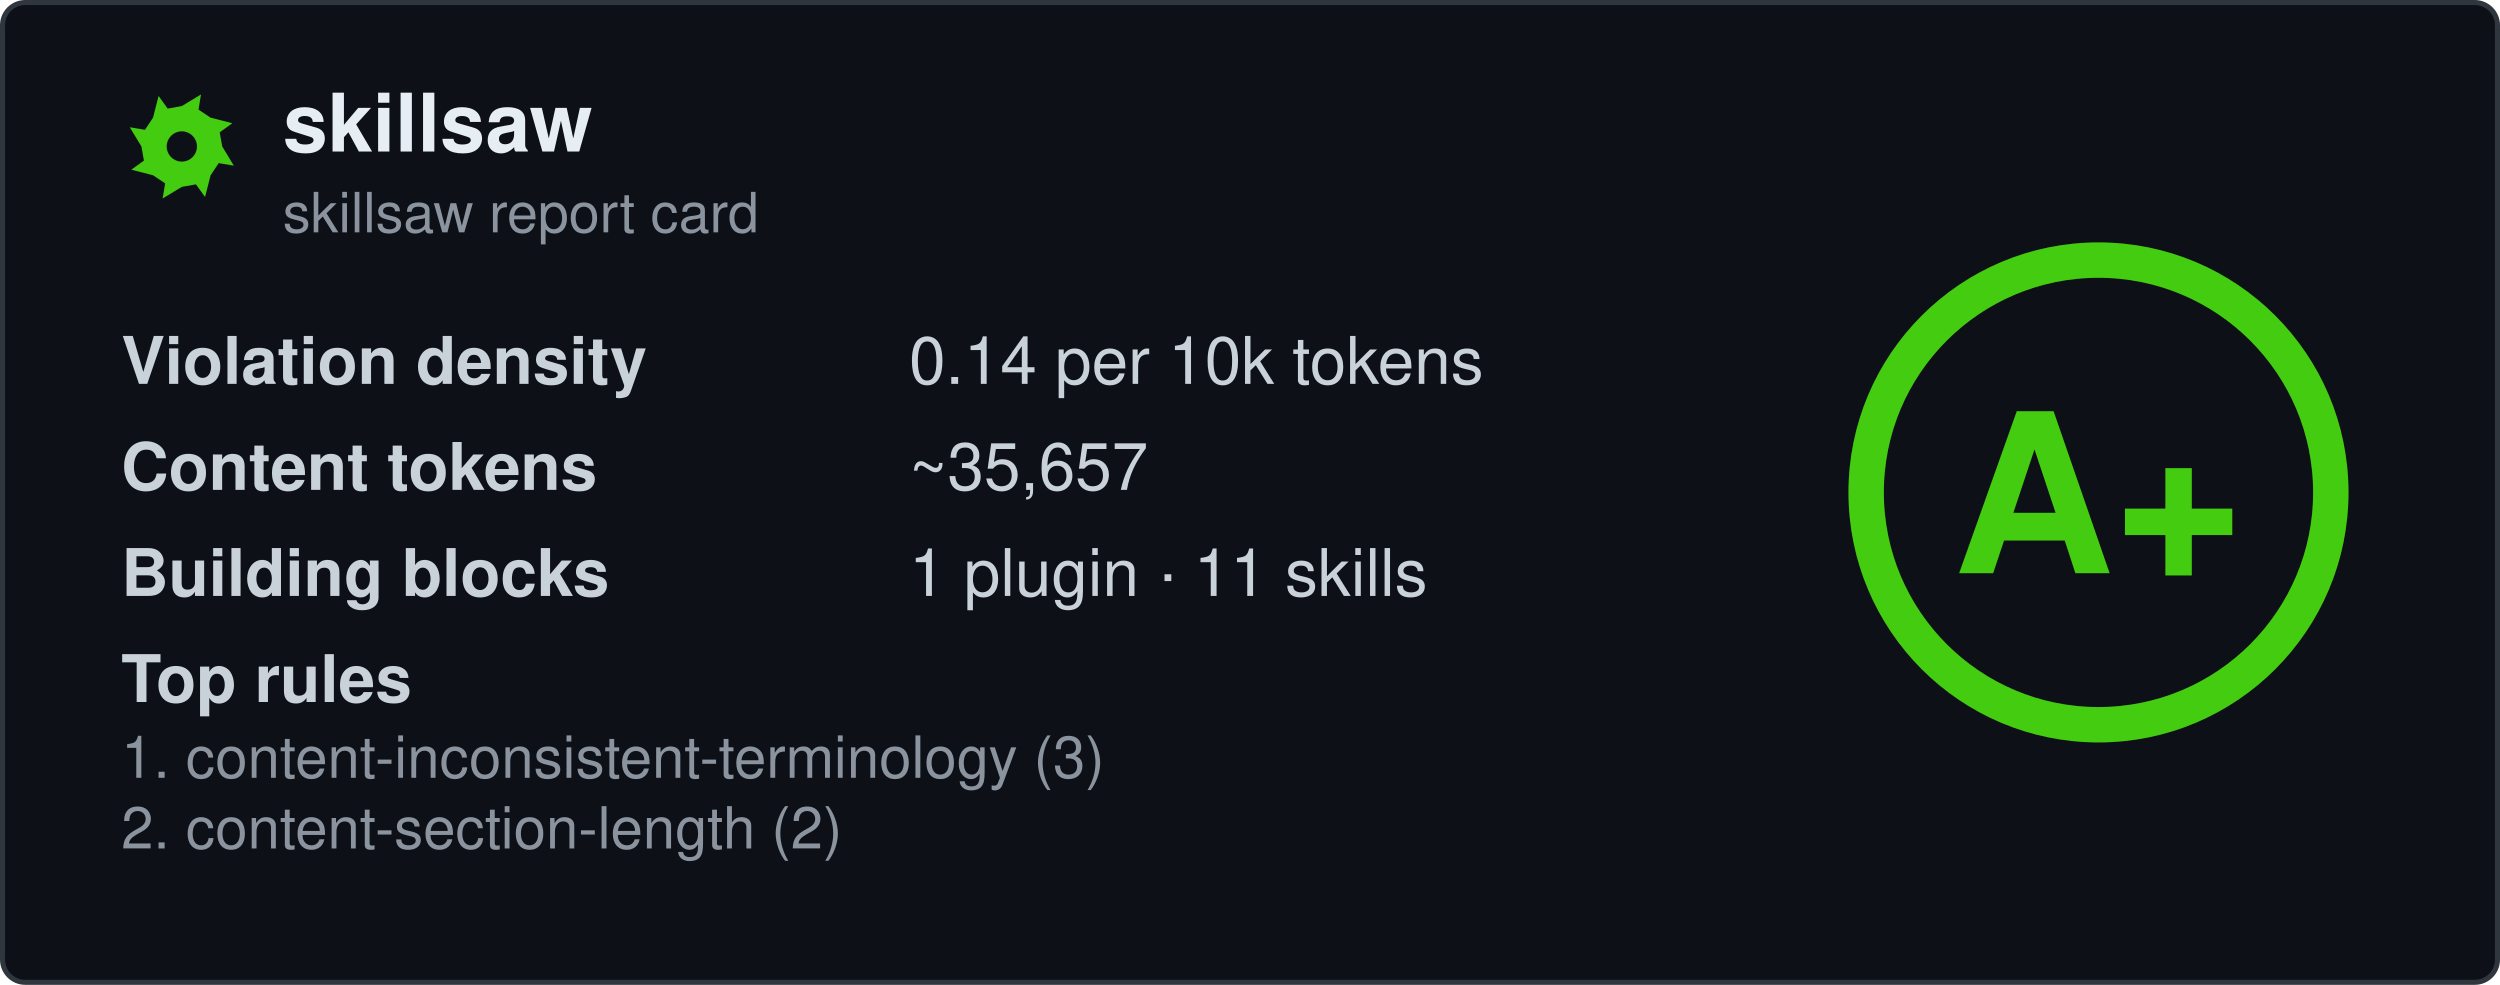
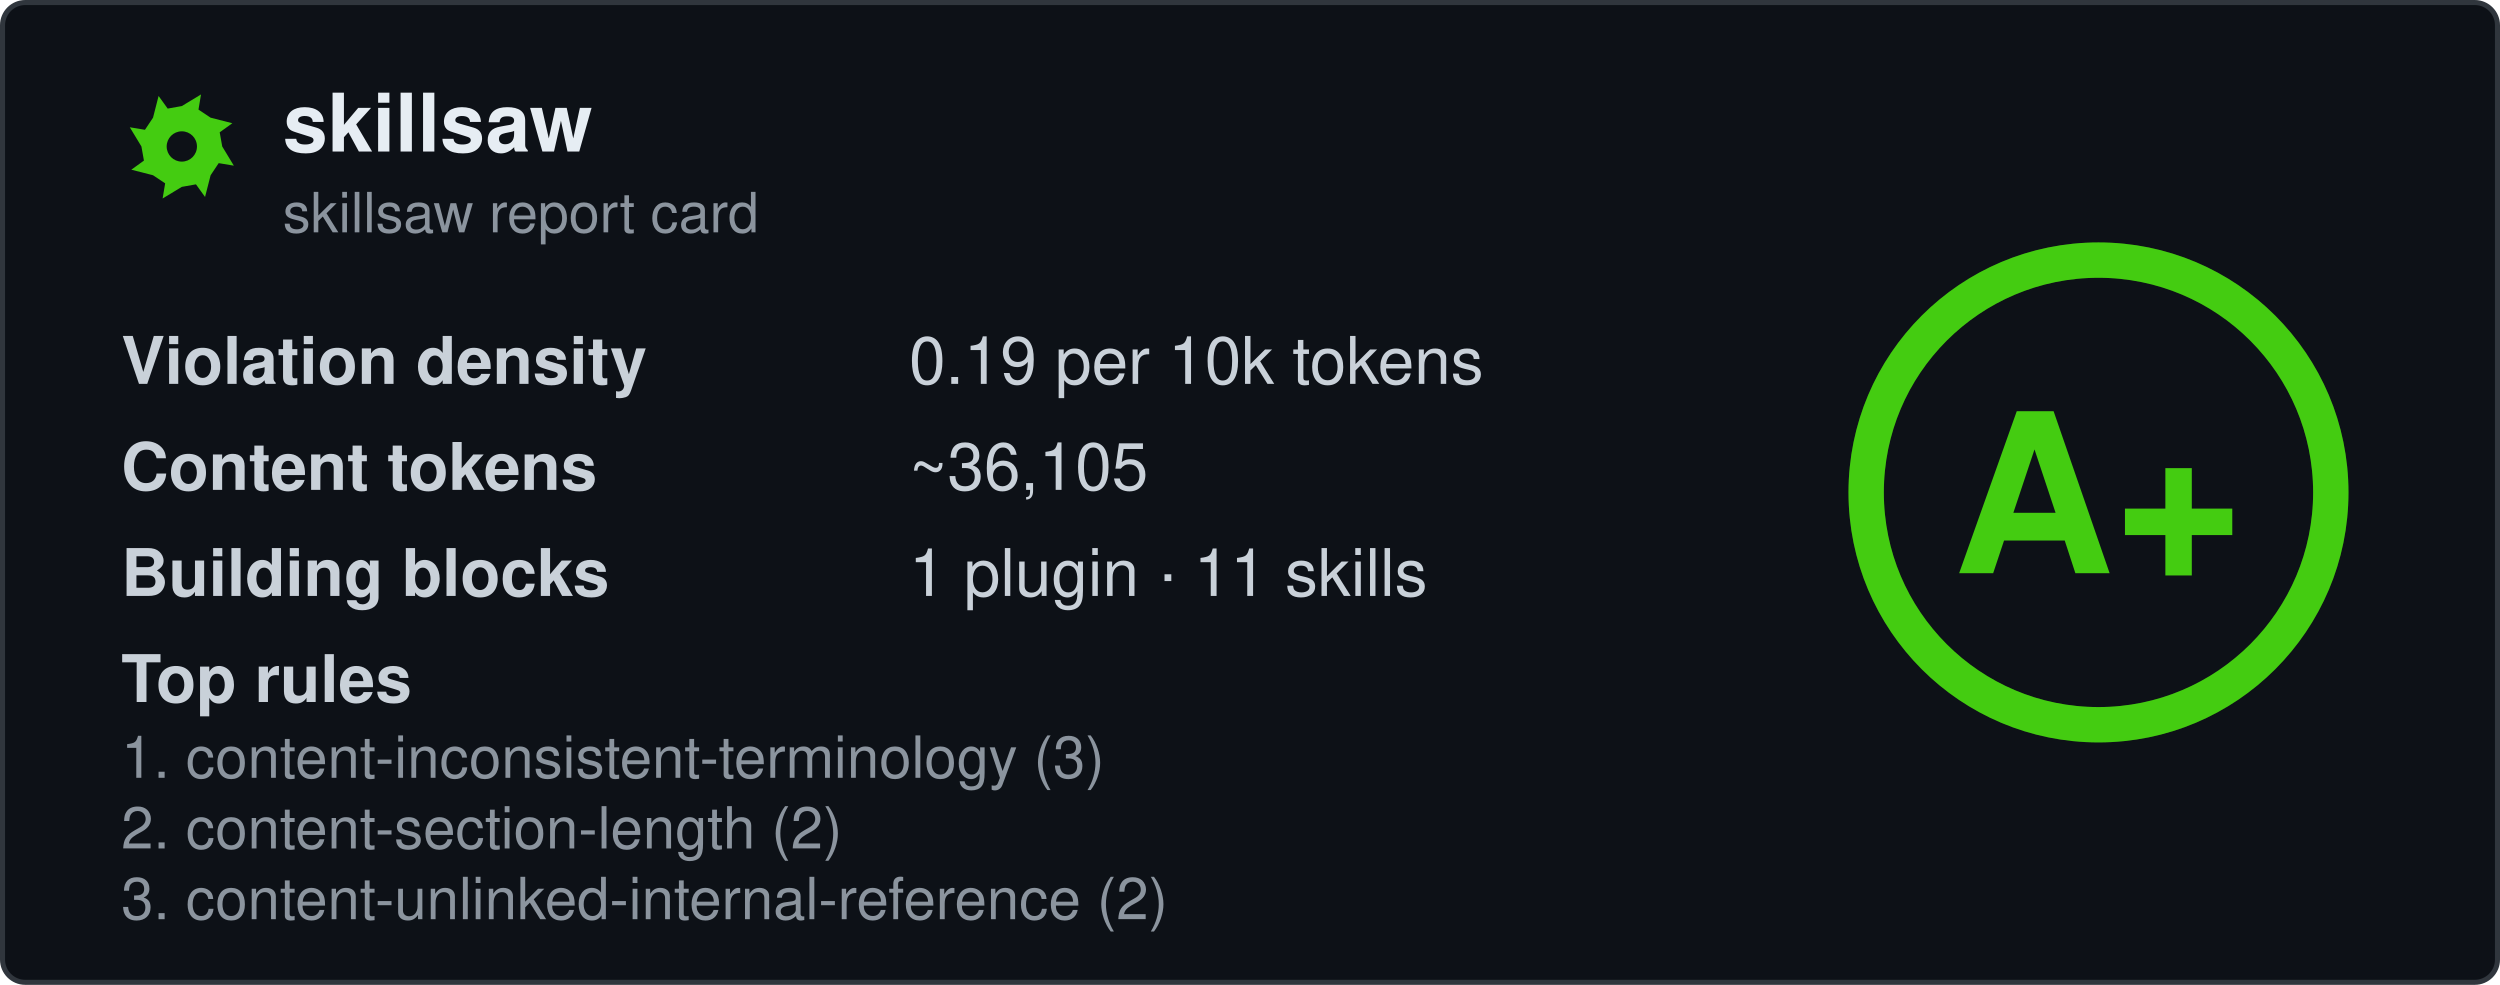
<svg xmlns="http://www.w3.org/2000/svg" width="495" height="195" viewBox="0 0 495 195" fill="none" role="img" aria-labelledby="card-title">
  <style>
    .title { font: 600 16px 'Segoe UI', Ubuntu, 'Helvetica Neue', Helvetica, Arial, sans-serif; fill: #e6edf3; }
    .subtitle { font: 400 11px 'Segoe UI', Ubuntu, 'Helvetica Neue', Helvetica, Arial, sans-serif; fill: #8b949e; }
    .label { font: 600 13px 'Segoe UI', Ubuntu, 'Helvetica Neue', Helvetica, Arial, sans-serif; fill: #c9d1d9; }
    .value { font: 400 13px 'Segoe UI', Ubuntu, 'Helvetica Neue', Helvetica, Arial, sans-serif; fill: #c9d1d9; }
    .rule { font: 400 11.5px 'Segoe UI', Ubuntu, 'Helvetica Neue', Helvetica, Arial, sans-serif; fill: #8b949e; }
    .grade-letter { font: 800 44px 'Segoe UI', Ubuntu, 'Helvetica Neue', Helvetica, Arial, sans-serif; fill: #44cc11; }
  </style>
  <rect x="0.5" y="0.5" width="494" height="194" rx="4.5" fill="#0d1117" stroke="#30363d" />
  <g transform="translate(24, 17)">
    <path fill-rule="evenodd" fill="#44cc11" d="M20.0 12.0L22.3 15.8L19.3 15.3L17.7 17.7L16.6 22.0L14.8 19.5L12.0 20.0L8.2 22.3L8.7 19.3L6.3 17.7L2.0 16.6L4.5 14.8L4.0 12.0L1.7 8.2L4.7 8.7L6.3 6.3L7.4 2.0L9.2 4.5L12.0 4.0L15.8 1.7L15.3 4.7L17.7 6.3L22.0 7.4L19.5 9.2ZM15.0 12.0A3.0 3.0 0 1 0 9.0 12.0A3.0 3.0 0 1 0 15.0 12.0Z" />
  </g>
  <text x="56" y="30" class="title" data-testid="repo-name">skillsaw</text>
  <text x="56" y="46" class="subtitle">skillsaw report card</text>
  <g data-testid="stats">
    <text x="24" y="76">
      <tspan class="label">Violation density</tspan>
      <tspan x="180" class="value">
-         <tspan data-testid="density">0.14</tspan> per 10k tokens</tspan>
+         <tspan data-testid="density">0.19</tspan> per 10k tokens</tspan>
    </text>
    <text x="24" y="97">
      <tspan class="label">Content tokens</tspan>
-       <tspan x="180" class="value">~<tspan data-testid="tokens">35,657</tspan>
+       <tspan x="180" class="value">~<tspan data-testid="tokens">36,105</tspan>
      </tspan>
    </text>
    <text x="24" y="118">
      <tspan class="label">Building blocks</tspan>
      <tspan x="180" class="value">
        <tspan data-testid="plugins">1</tspan> plugin · <tspan data-testid="skills">11</tspan> skills</tspan>
    </text>
    <text x="24" y="139" class="label">Top rules</text>
    <text x="24" y="154" class="rule" data-testid="rule-0">1. content-inconsistent-terminology (3)</text>
    <text x="24" y="168" class="rule" data-testid="rule-1">2. content-section-length (2)</text>
+     <text x="24" y="182" class="rule" data-testid="rule-2">3. content-unlinked-internal-reference (2)</text>
  </g>
  <g transform="translate(415.5, 97.5)">
    <circle r="46" fill="none" stroke="#44cc11" stroke-opacity="0.25" stroke-width="7" />
    <circle r="46" fill="none" stroke="#44cc11" stroke-width="7" stroke-linecap="round" transform="rotate(-90)" stroke-dasharray="289.03 289.03" />
    <text y="16" text-anchor="middle" class="grade-letter" data-testid="grade-letter">A+</text>
  </g>
</svg>
